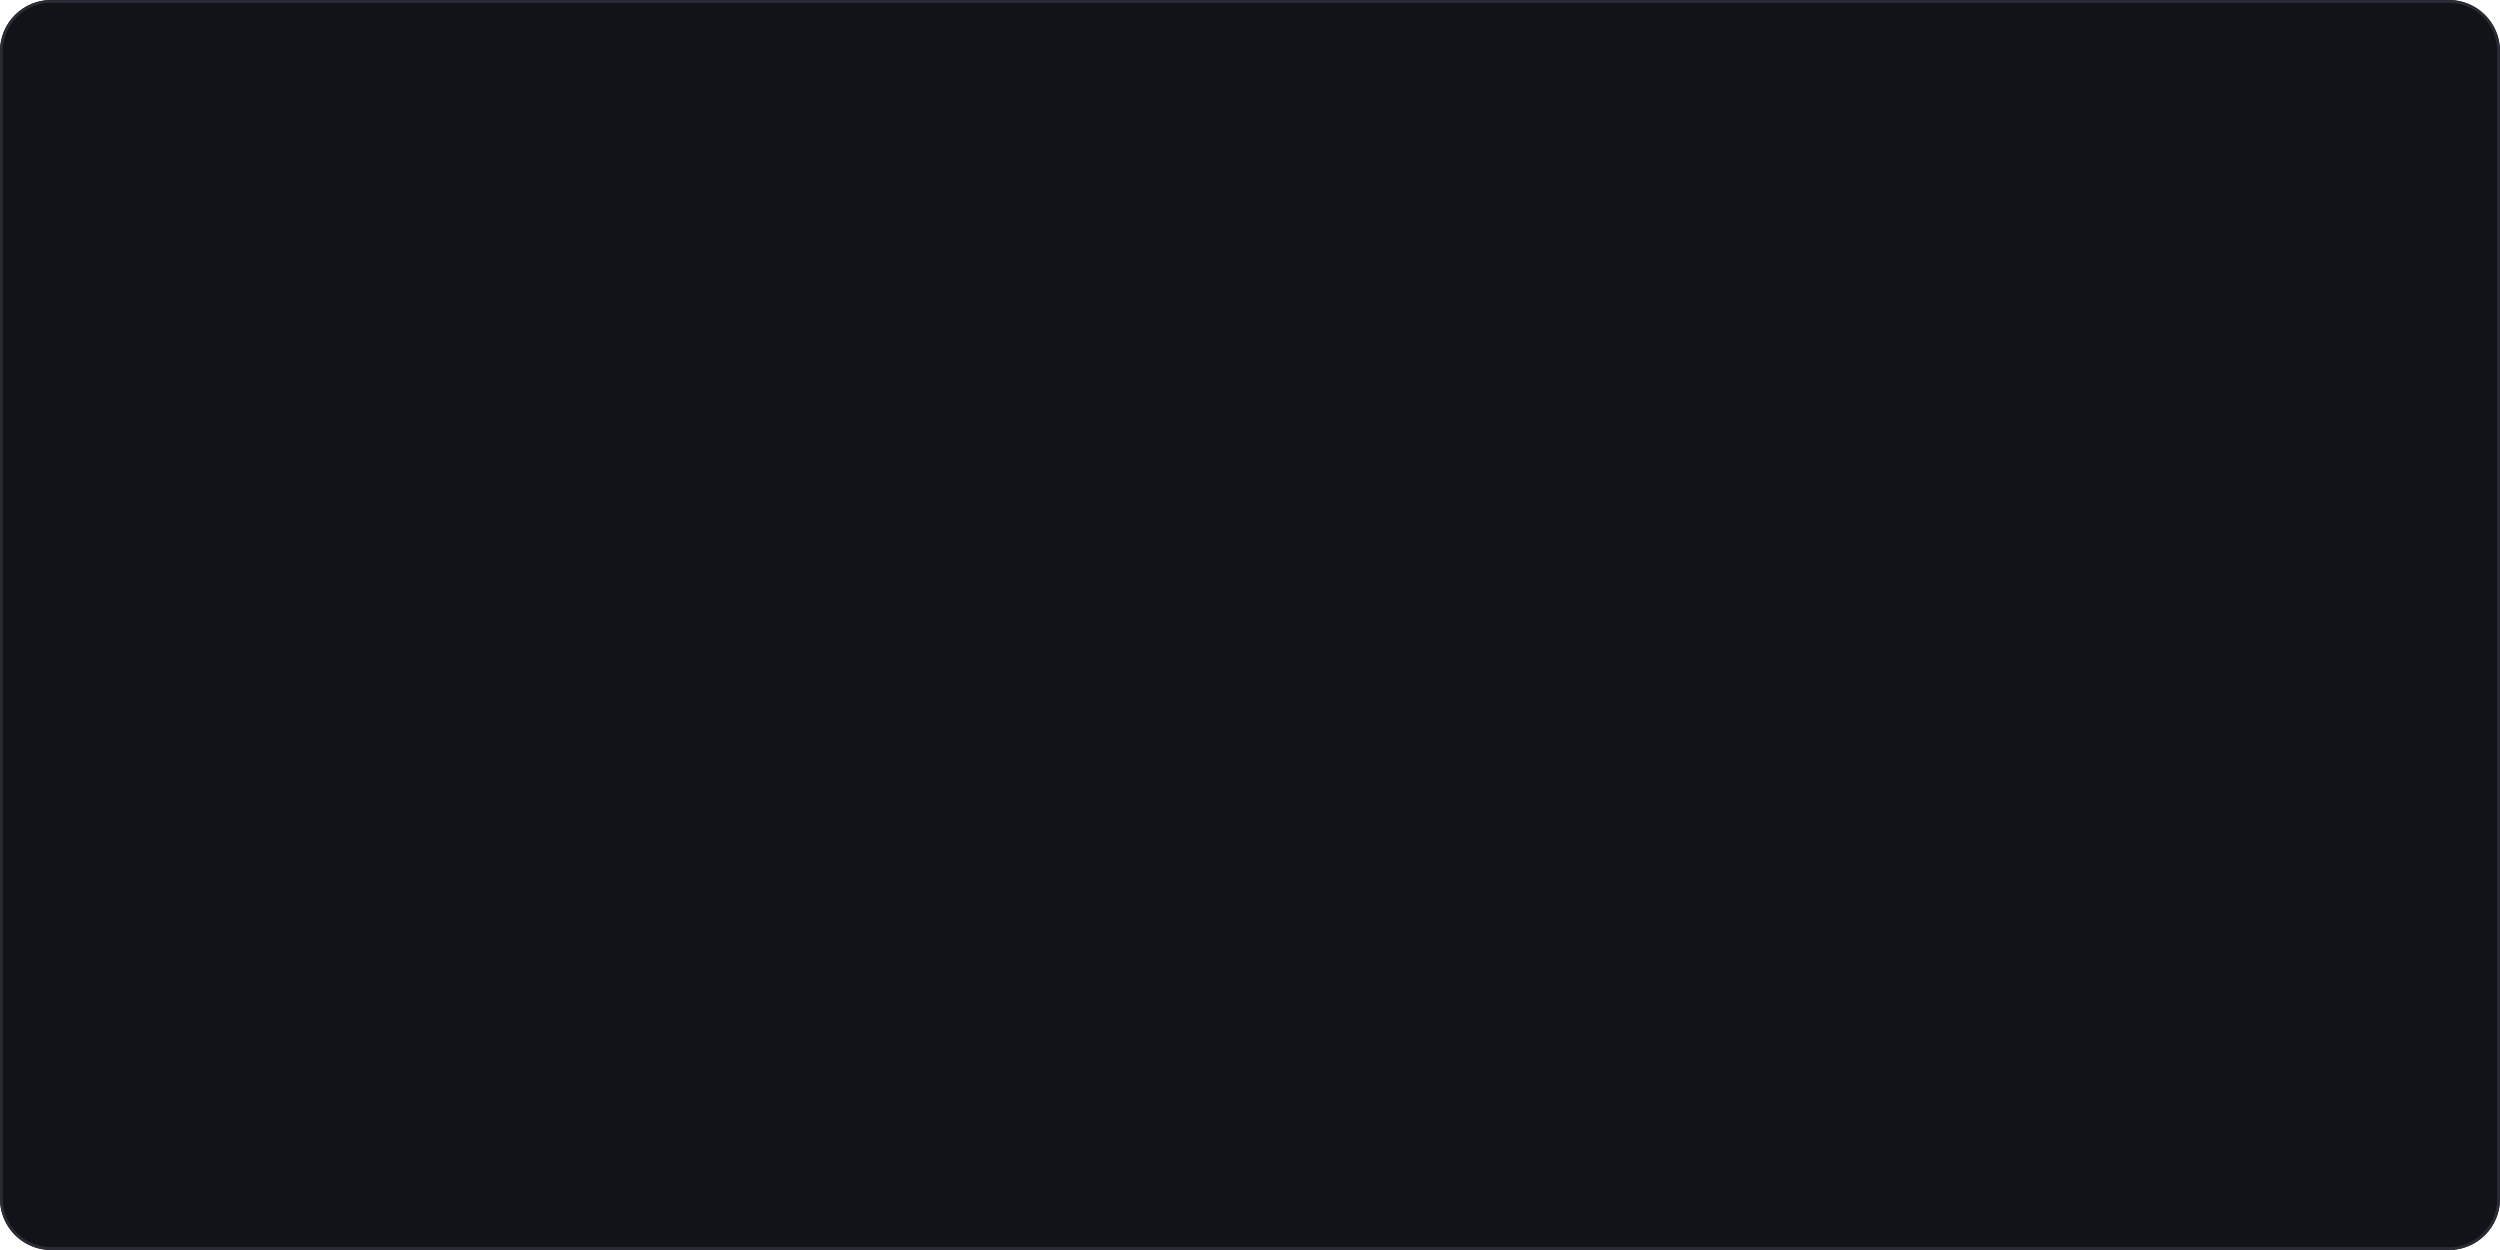
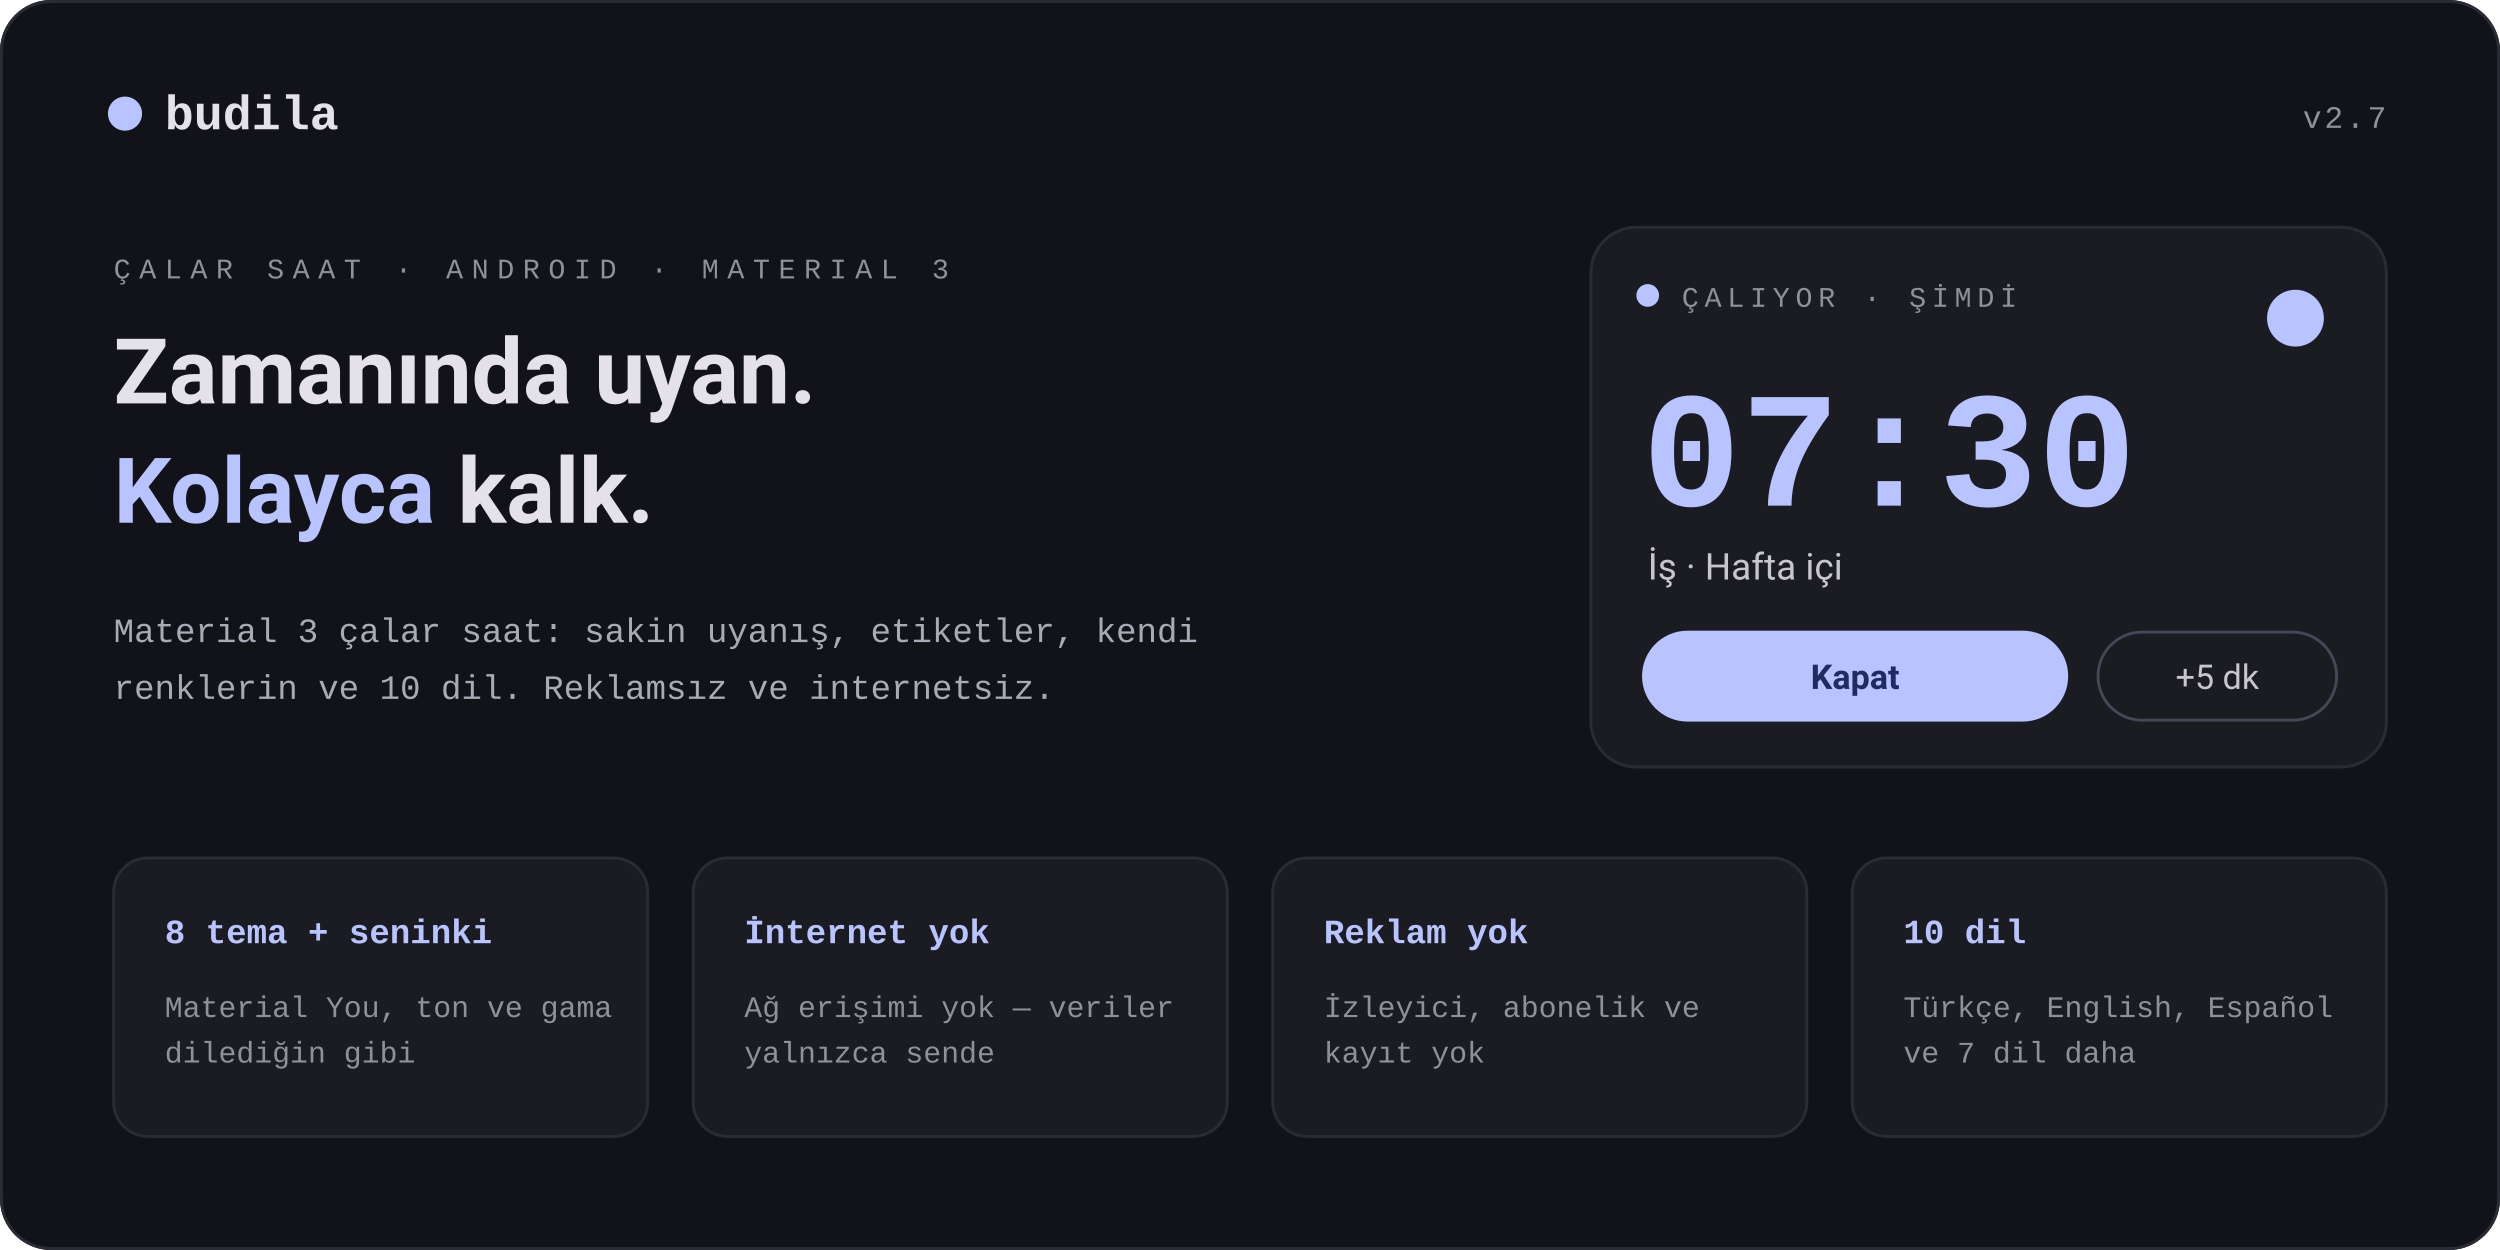
<svg xmlns="http://www.w3.org/2000/svg" width="880" height="440" viewBox="0 0 880 440" role="img" aria-label="Budila — Zamanında uyan. Kolayca kalk. Android için Material 3 çalar saat.">
  <style>
.m{font-family:"JetBrains Mono",SFMono-Regular,Consolas,"Liberation Mono",Menlo,monospace}
.s{font-family:"Google Sans",Roboto,"Segoe UI",Helvetica,Arial,sans-serif}
- .f{opacity:0;animation:in .7s ease-out forwards}
+ .f{animation:in .7s ease-out both}
.d1{animation-delay:.1s}.d2{animation-delay:.25s}.d3{animation-delay:.4s}.d4{animation-delay:.55s}.d5{animation-delay:.7s}.d6{animation-delay:.85s}.d7{animation-delay:1s}
@keyframes in{from{opacity:0;transform:translateY(6px)}to{opacity:1;transform:none}}
.ring{transform-origin:808px 112px;animation:pulse 1.6s ease-out infinite}
@keyframes pulse{0%{opacity:.7;transform:scale(1)}100%{opacity:0;transform:scale(2.6)}}
.blink{animation:blink 1s steps(1) infinite}
@keyframes blink{50%{opacity:.25}}
</style>
  <rect width="880" height="440" rx="18" fill="#121318" />
  <rect x=".5" y=".5" width="879" height="439" rx="17.5" fill="none" stroke="#2A2C35" />
  <g class="f d1">
    <circle cx="44" cy="40" r="6" fill="#B8C4FF" />
    <text x="58" y="45.5" class="m" font-size="17" font-weight="700" fill="#E4E1E9">budila</text>
    <text x="840" y="45" class="m" font-size="11" fill="#8F909A" text-anchor="end" letter-spacing="1">v2.7</text>
  </g>
  <text x="40" y="98" class="m f d2" font-size="10" fill="#8F909A" letter-spacing="3">ÇALAR SAAT · ANDROID · MATERIAL 3</text>
  <g class="f d3">
    <text x="40" y="142" class="s" font-size="32" font-weight="700" fill="#E4E1E9">Zamanında uyan.</text>
    <text x="40" y="184" class="s" font-size="32" font-weight="700" fill="#E4E1E9">
      <tspan fill="#B8C4FF">Kolayca</tspan> kalk.</text>
  </g>
  <g class="f d4 m" font-size="12" fill="#A9AAB5">
    <text x="40" y="226">Material 3 çalar saat: sakin uyanış, etiketler, kendi</text>
    <text x="40" y="246">renklerin ve 10 dil. Reklamsız ve internetsiz.</text>
  </g>
  <g class="f d5">
    <rect x="560" y="80" width="280" height="190" rx="16" fill="#1B1C22" stroke="#2A2C35" />
    <circle cx="580" cy="104" r="4" fill="#B8C4FF" class="blink" />
    <text x="592" y="108" class="m" font-size="10" fill="#8F909A" letter-spacing="2">ÇALIYOR · ŞİMDİ</text>
    <circle cx="808" cy="112" r="9" fill="none" stroke="#B8C4FF" stroke-width="2" class="ring" />
    <circle cx="808" cy="112" r="9" fill="#B8C4FF" />
    <text x="578" y="178" class="m" font-size="58" font-weight="700" fill="#B8C4FF">07:30</text>
    <text x="580" y="204" class="s" font-size="13" fill="#C7C5D0">İş · Hafta içi</text>
    <rect x="578" y="222" width="150" height="32" rx="16" fill="#B8C4FF" />
    <text x="653" y="242.5" class="s" font-size="12" font-weight="700" fill="#202C61" text-anchor="middle">Kapat</text>
    <rect x="738.5" y="222.5" width="84" height="31" rx="15.5" fill="none" stroke="#454857" />
    <text x="780.5" y="242.5" class="s" font-size="12" fill="#C7C5D0" text-anchor="middle">+5 dk</text>
  </g>
  <g class="f d6">
    <rect x="40" y="302" width="188" height="98" rx="12" fill="#1B1C22" stroke="#2A2C35" />
    <text x="58" y="332" class="m" font-size="12" font-weight="700" fill="#B8C4FF">8 tema + seninki</text>
    <text x="58" y="358" class="m" font-size="10.5" fill="#8F909A">Material You, ton ve gama</text>
    <text x="58" y="374" class="m" font-size="10.5" fill="#8F909A">dilediğin gibi</text>
    <rect x="244" y="302" width="188" height="98" rx="12" fill="#1B1C22" stroke="#2A2C35" />
    <text x="262" y="332" class="m" font-size="12" font-weight="700" fill="#B8C4FF">İnternet yok</text>
    <text x="262" y="358" class="m" font-size="10.5" fill="#8F909A">Ağ erişimi yok — veriler</text>
    <text x="262" y="374" class="m" font-size="10.5" fill="#8F909A">yalnızca sende</text>
  </g>
  <g class="f d7">
    <rect x="448" y="302" width="188" height="98" rx="12" fill="#1B1C22" stroke="#2A2C35" />
    <text x="466" y="332" class="m" font-size="12" font-weight="700" fill="#B8C4FF">Reklam yok</text>
    <text x="466" y="358" class="m" font-size="10.5" fill="#8F909A">İzleyici, abonelik ve</text>
    <text x="466" y="374" class="m" font-size="10.5" fill="#8F909A">kayıt yok</text>
    <rect x="652" y="302" width="188" height="98" rx="12" fill="#1B1C22" stroke="#2A2C35" />
    <text x="670" y="332" class="m" font-size="12" font-weight="700" fill="#B8C4FF">10 dil</text>
    <text x="670" y="358" class="m" font-size="10.5" fill="#8F909A">Türkçe, English, Español</text>
    <text x="670" y="374" class="m" font-size="10.5" fill="#8F909A">ve 7 dil daha</text>
  </g>
</svg>
